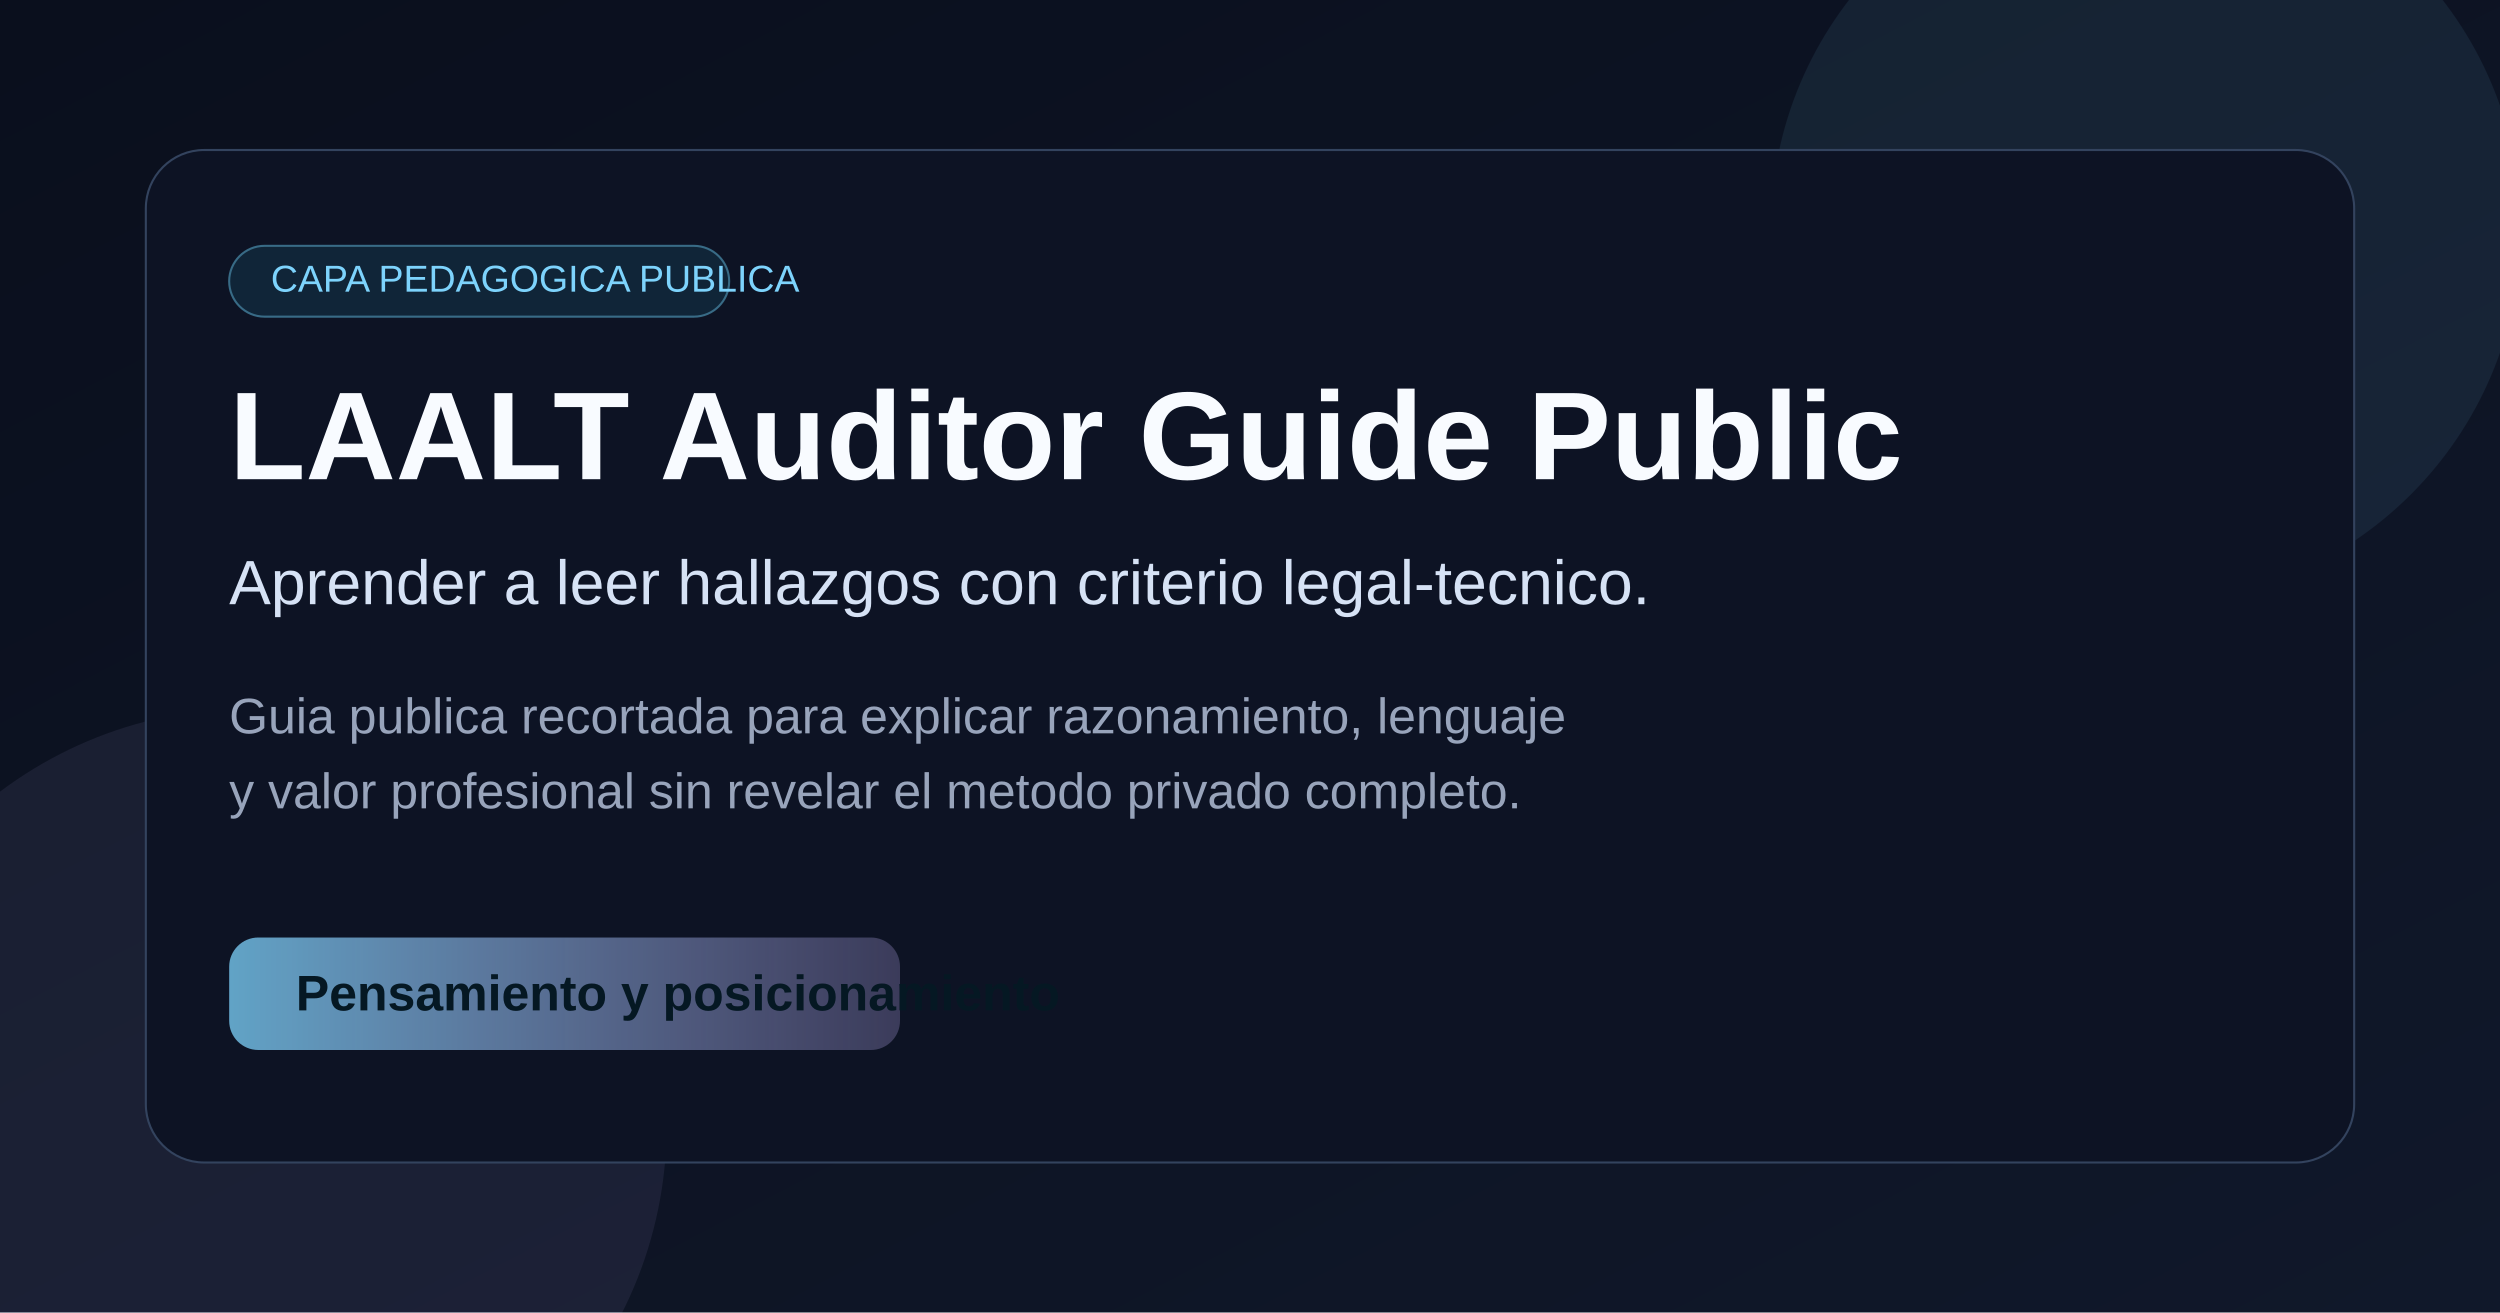
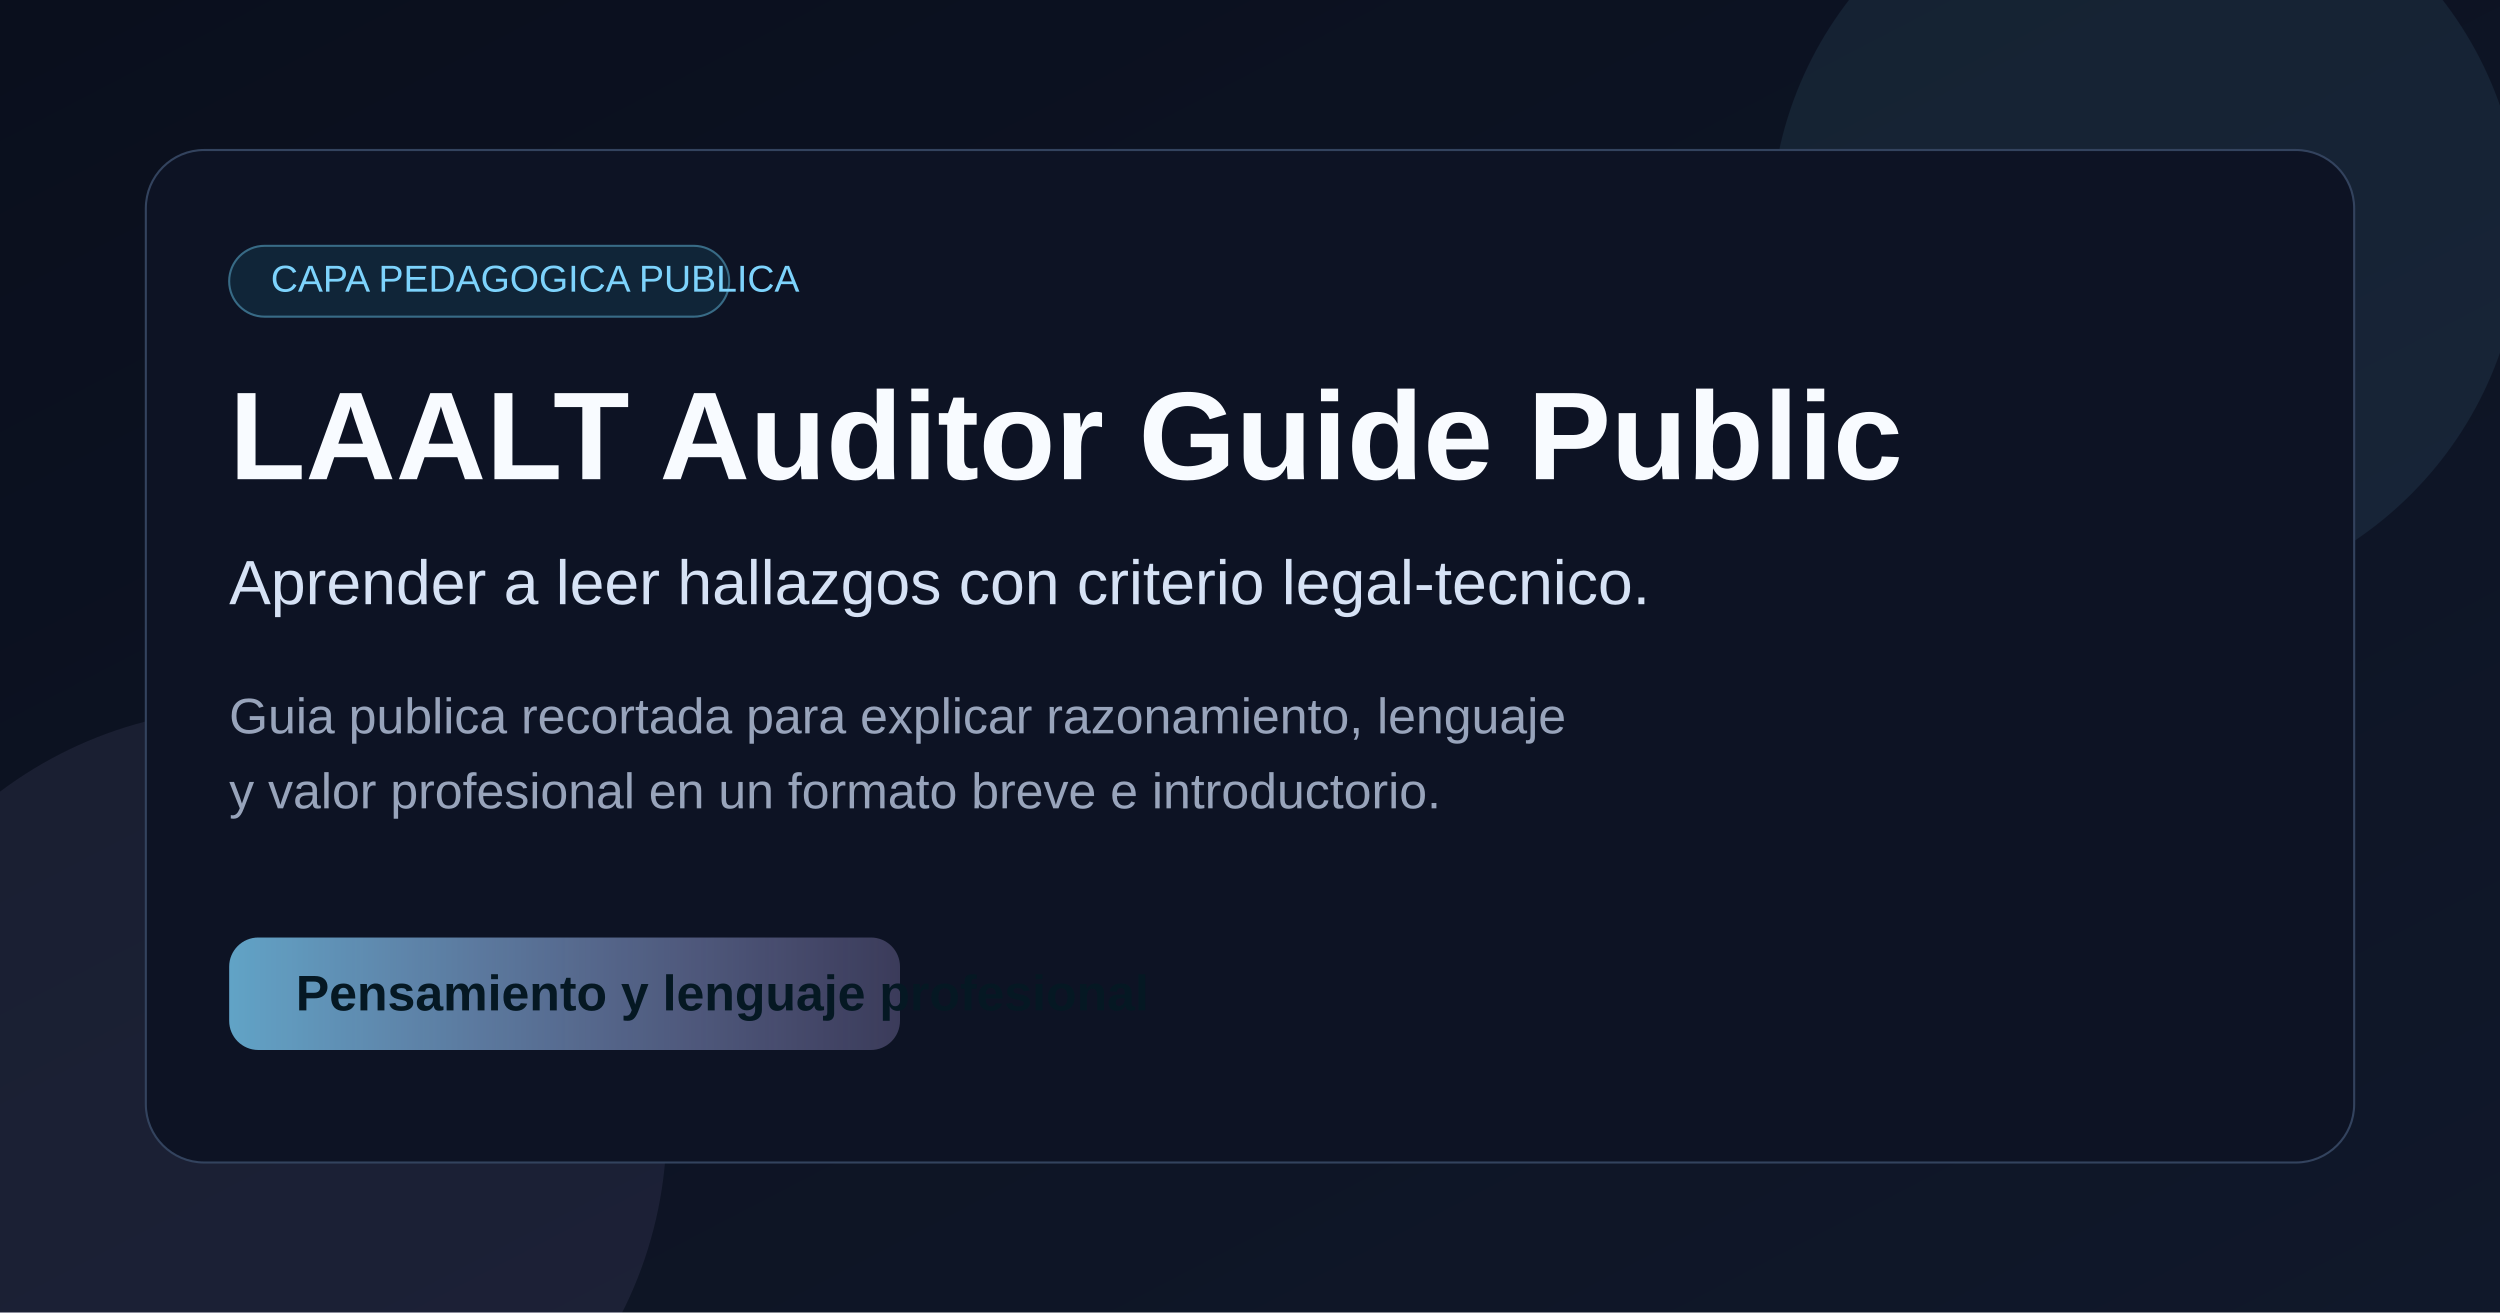
<svg xmlns="http://www.w3.org/2000/svg" width="1200" height="630" viewBox="0 0 1200 630" role="img" aria-label="LAALT Auditor Guide Public">
  <defs>
    <linearGradient id="bg" x1="0" x2="1" y1="0" y2="1">
      <stop offset="0%" stop-color="#0a0f1d" />
      <stop offset="100%" stop-color="#10182a" />
    </linearGradient>
    <linearGradient id="glow" x1="0" x2="1">
      <stop offset="0%" stop-color="#7dd3fc" stop-opacity="0.75" />
      <stop offset="100%" stop-color="#c4b5fd" stop-opacity="0.25" />
    </linearGradient>
  </defs>
  <rect width="1200" height="630" fill="url(#bg)" />
  <circle cx="1030" cy="110" r="180" fill="#7dd3fc" opacity="0.08" />
  <circle cx="120" cy="540" r="200" fill="#c4b5fd" opacity="0.08" />
  <rect x="70" y="72" width="1060" height="486" rx="28" fill="#0d1324" stroke="#33435e" />
  <rect x="110" y="118" width="240" height="34" rx="17" fill="#102538" stroke="#386b86" />
  <text x="130" y="140" fill="#7dd3fc" font-size="18" font-family="Manrope, Arial, sans-serif">CAPA PEDAGOGICA PUBLICA</text>
  <text x="110" y="230" fill="#f8fbff" font-size="60" font-weight="700" font-family="Manrope, Arial, sans-serif">LAALT Auditor Guide Public</text>
  <text x="110" y="290" fill="#d6e2f5" font-size="30" font-family="Manrope, Arial, sans-serif">Aprender a leer hallazgos con criterio legal-tecnico.</text>
  <text x="110" y="352" fill="#98a4bb" font-size="24" font-family="Manrope, Arial, sans-serif">Guia publica recortada para explicar razonamiento, lenguaje</text>
-   <text x="110" y="388" fill="#98a4bb" font-size="24" font-family="Manrope, Arial, sans-serif">y valor profesional sin revelar el metodo privado completo.</text>
+   <text x="110" y="388" fill="#98a4bb" font-size="24" font-family="Manrope, Arial, sans-serif">y valor profesional en un formato breve e introductorio.</text>
  <rect x="110" y="450" width="322" height="54" rx="14" fill="url(#glow)" />
-   <text x="142" y="485" fill="#051823" font-size="24" font-weight="700" font-family="Manrope, Arial, sans-serif">Pensamiento y posicionamiento</text>
+   <text x="142" y="485" fill="#051823" font-size="24" font-weight="700" font-family="Manrope, Arial, sans-serif">Pensamiento y lenguaje profesional</text>
</svg>
